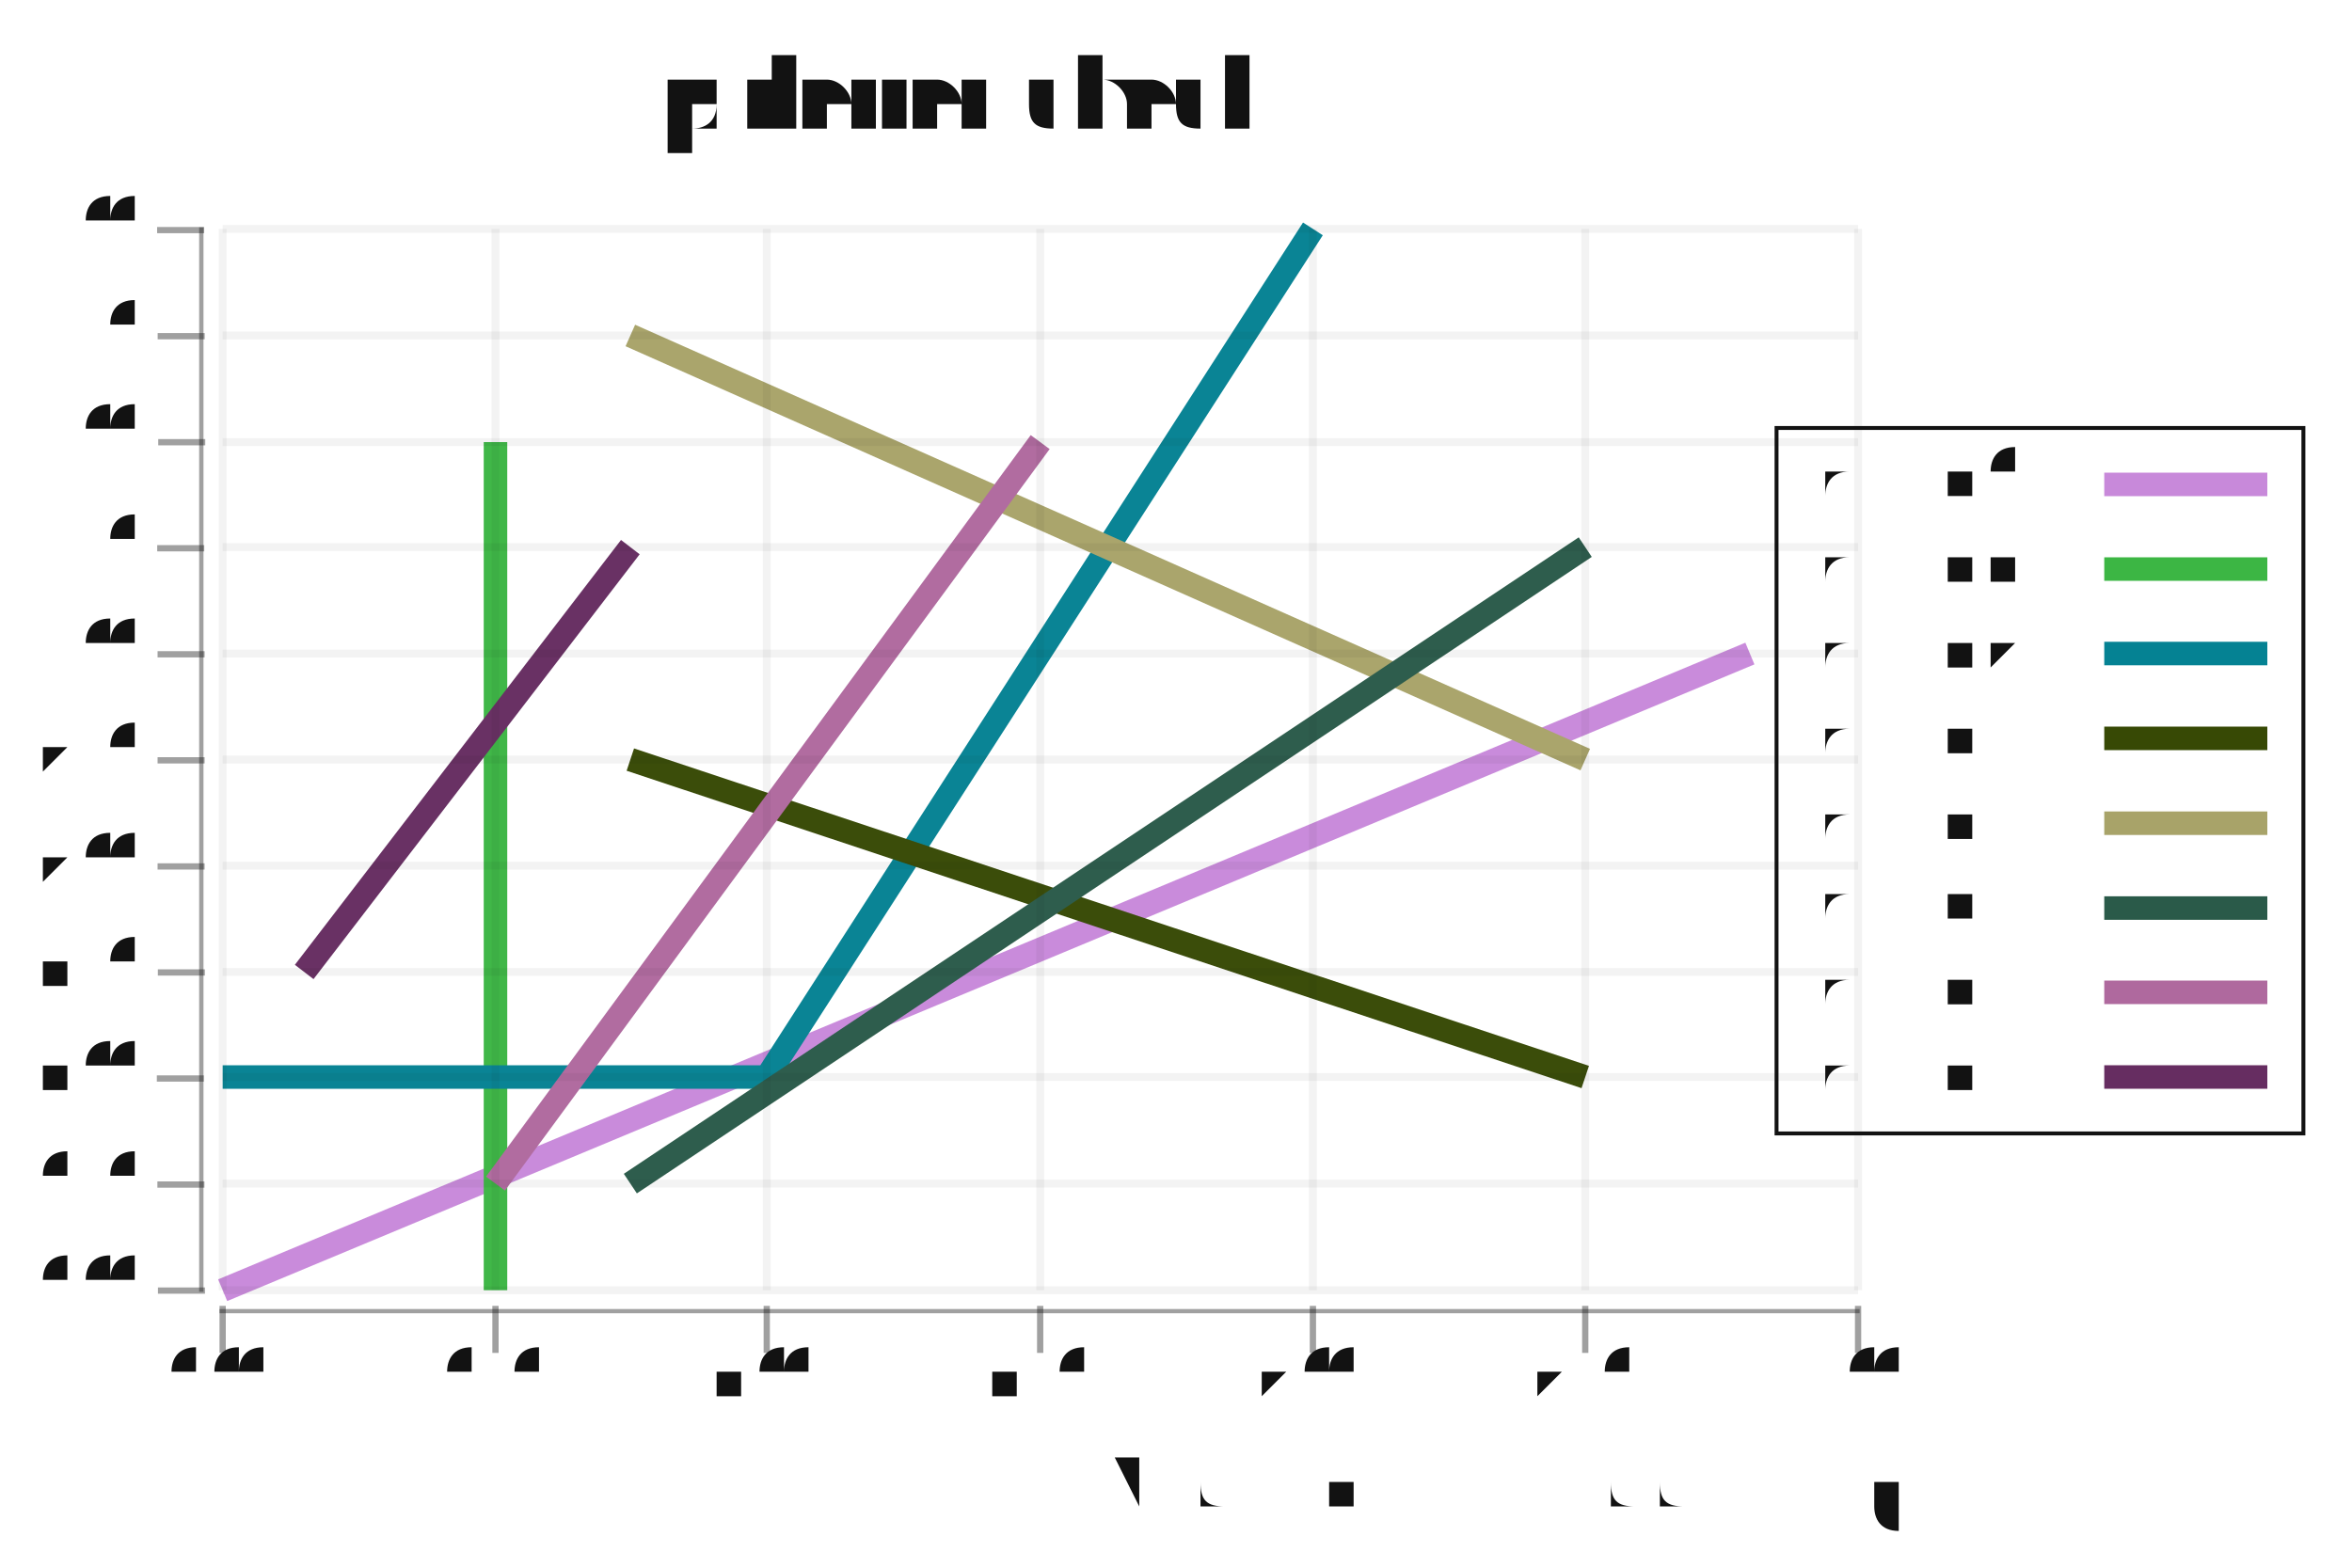
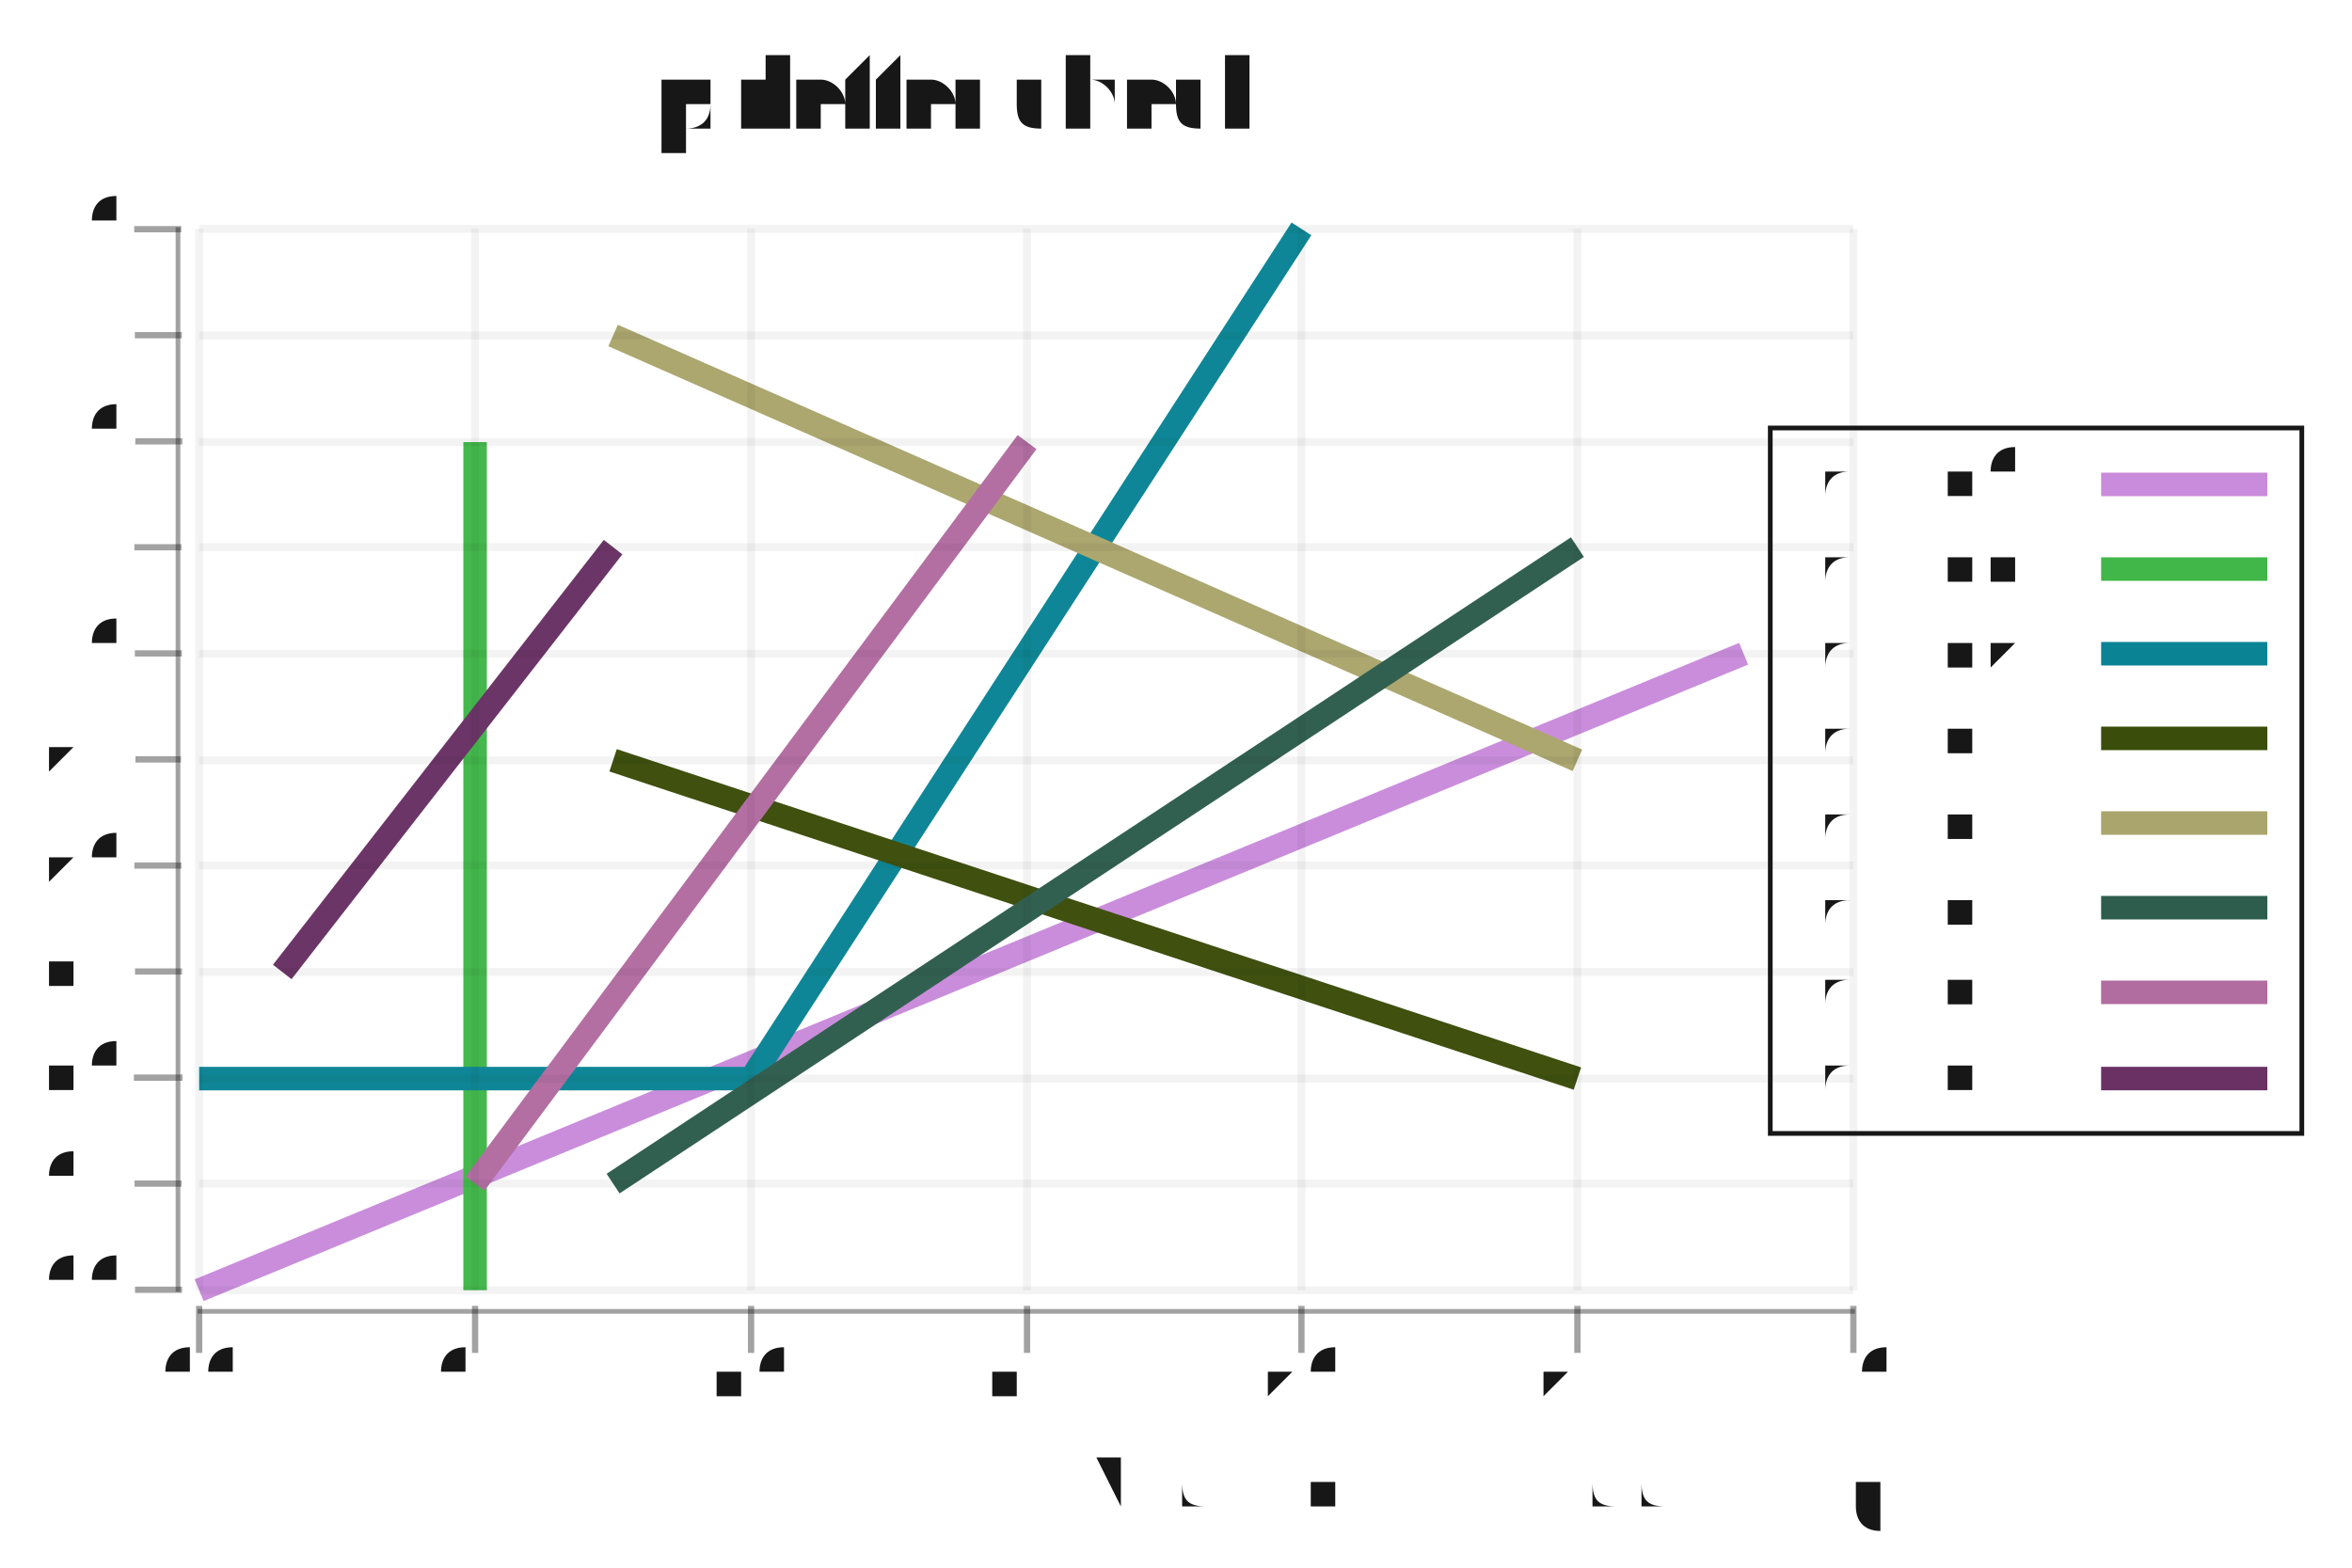
- <svg xmlns="http://www.w3.org/2000/svg" width="450.0" viewBox="-0.75 -0.5 1.5 1.0" height="300.0">
+ <svg xmlns="http://www.w3.org/2000/svg" height="300" viewBox="-0.75 -0.5 1.5 1.0" width="450">
  <style>svg {
  color-scheme: light dark;
}
{
  .canvas g, .title g, .axisbar g, .ticktext g, .tickglyph g, .ticklines g, .legendContent g text {
-     fill: #0d0d0d;
+     fill: rgb(5%, 5%, 5%);
  }
  .ticklines g, .tickglyph g, .legendBorder g {
-     stroke: #0d0d0d;
+     stroke: rgb(5%, 5%, 5%);
  }
  .legendBorder g {
-     fill: #f0f0f0;
+     fill: rgb(94%, 94%, 94%);
  }
}
@media (prefers-color-scheme:dark) {
  .canvas g, .title g, .axisbar g, .ticktext g, .tickglyph g, .ticklines g, .legendContent g text {
-     fill: #f0f0f0;
+     fill: rgb(94%, 94%, 94%);
  }
  .ticklines g, .tickglyph g, .legendBorder g {
-     stroke: #f0f0f0;
+     stroke: rgb(94%, 94%, 94%);
  }
  .legendBorder g {
-     fill: #0d0d0d;
+     fill: rgb(5%, 5%, 5%);
  }
}</style>
  <g class="chart">
    <g class="line">
-       <g fill="none" stroke="rgb(78%, 53%, 85%)" stroke-width="1.5e-2" stroke-opacity="1.0">
-         <polyline points="-0.608,0.323 0.366,-8.312193472010831e-2" />
-       </g>
-       <g fill="none" stroke="rgb(22%, 71%, 25%)" stroke-width="1.5e-2" stroke-opacity="1.0">
-         <polyline points="-0.434,-0.218 -0.434,0.323" />
-       </g>
-       <g fill="none" stroke="rgb(0%, 50%, 57%)" stroke-width="1.5e-2" stroke-opacity="1.0">
-         <polyline points="-0.608,0.187 -0.261,0.187 8.731447124304259e-2,-0.354" />
-       </g>
-       <g fill="none" stroke="rgb(20%, 27%, 0%)" stroke-width="1.5e-2" stroke-opacity="1.0">
-         <polyline points="0.261,0.187 -0.348,-1.54743784880772e-2" />
-       </g>
-       <g fill="none" stroke="rgb(65%, 63%, 40%)" stroke-width="1.5e-2" stroke-opacity="1.0">
-         <polyline points="0.261,-1.54743784880772e-2 -0.348,-0.286" />
-       </g>
-       <g fill="none" stroke="rgb(15%, 34%, 27%)" stroke-width="1.5e-2" stroke-opacity="1.0">
-         <polyline points="0.261,-0.151 -0.348,0.255" />
-       </g>
-       <g fill="none" stroke="rgb(68%, 40%, 61%)" stroke-width="1.5e-2" stroke-opacity="1.0">
-         <polyline points="-0.434,0.255 -8.661873840445278e-2,-0.218" />
-       </g>
-       <g fill="none" stroke="rgb(39%, 16%, 37%)" stroke-width="1.5e-2" stroke-opacity="1.0">
-         <polyline points="-0.556,0.12 -0.348,-0.151" />
+       <g fill="none" stroke="rgb(78%, 53%, 85%)" stroke-opacity="1.0" stroke-width="0.015">
+         <polyline points="-0.623,0.323 0.362,-0.083" />
+       </g>
+       <g fill="none" stroke="rgb(22%, 71%, 25%)" stroke-opacity="1.0" stroke-width="0.015">
+         <polyline points="-0.447,-0.218 -0.447,0.323" />
+       </g>
+       <g fill="none" stroke="rgb(0%, 50%, 57%)" stroke-opacity="1.0" stroke-width="0.015">
+         <polyline points="-0.623,0.188 -0.271,0.188 0.08,-0.354" />
+       </g>
+       <g fill="none" stroke="rgb(20%, 27%, 0%)" stroke-opacity="1.0" stroke-width="0.015">
+         <polyline points="0.256,0.188 -0.359,-0.015" />
+       </g>
+       <g fill="none" stroke="rgb(65%, 63%, 40%)" stroke-opacity="1.0" stroke-width="0.015">
+         <polyline points="0.256,-0.015 -0.359,-0.286" />
+       </g>
+       <g fill="none" stroke="rgb(15%, 34%, 27%)" stroke-opacity="1.0" stroke-width="0.015">
+         <polyline points="0.256,-0.151 -0.359,0.255" />
+       </g>
+       <g fill="none" stroke="rgb(68%, 40%, 61%)" stroke-opacity="1.0" stroke-width="0.015">
+         <polyline points="-0.447,0.255 -0.095,-0.218" />
+       </g>
+       <g fill="none" stroke="rgb(39%, 16%, 37%)" stroke-opacity="1.0" stroke-width="0.015">
+         <polyline points="-0.57,0.12 -0.359,-0.151" />
      </g>
    </g>
  </g>
  <g class="hud">
    <g class="frame">
-       <g fill="rgb(100%, 100%, 100%)" stroke="rgb(0%, 0%, 0%)" stroke-width="0.0" fill-opacity="2.0e-2" stroke-opacity="0.0">
-         <rect x="-0.614" width="1.049" y="-0.359" height="0.687" />
+       <g fill="rgb(100%, 100%, 100%)" fill-opacity="0.02" stroke="rgb(0%, 0%, 0%)" stroke-opacity="0" stroke-width="0">
+         <rect height="0.687" width="1.06" x="-0.628" y="-0.359" />
      </g>
    </g>
    <g class="axis">
      <g class="ticks">
        <g class="tickglyph">
-           <g fill="rgb(5%, 5%, 5%)" stroke="rgb(5%, 5%, 5%)" stroke-width="4.0e-3" fill-opacity="0.4" stroke-opacity="0.4">
-             <g transform="rotate(-90.0, -0.6345083, 0.3227634)">
-               <polyline points="-0.635,0.338 -0.635,0.308" />
-             </g>
-             <g transform="rotate(-90.0, -0.6345083, 0.2551158)">
-               <polyline points="-0.635,0.27 -0.635,0.24" />
-             </g>
-             <g transform="rotate(-90.0, -0.6345083, 0.1874683)">
-               <polyline points="-0.635,0.202 -0.635,0.172" />
-             </g>
-             <g transform="rotate(-90.0, -0.6345083, 0.1198207)">
-               <polyline points="-0.635,0.135 -0.635,0.105" />
-             </g>
-             <g transform="rotate(-90.0, -0.6345083, 5.2173177743953913e-2)">
-               <polyline points="-0.635,6.717317774395391e-2 -0.635,3.7173177743953914e-2" />
-             </g>
-             <g transform="rotate(-90.0, -0.6345083, -1.54743784880772e-2)">
-               <polyline points="-0.635,-4.743784880772012e-4 -0.635,-3.04743784880772e-2" />
-             </g>
-             <g transform="rotate(-90.0, -0.6345083, -8.312193472010831e-2)">
-               <polyline points="-0.635,-6.812193472010832e-2 -0.635,-9.812193472010831e-2" />
-             </g>
-             <g transform="rotate(-90.0, -0.6345083, -0.1507695)">
-               <polyline points="-0.635,-0.136 -0.635,-0.166" />
-             </g>
-             <g transform="rotate(-90.0, -0.6345083, -0.218417)">
-               <polyline points="-0.635,-0.203 -0.635,-0.233" />
-             </g>
-             <g transform="rotate(-90.0, -0.6345083, -0.2860646)">
-               <polyline points="-0.635,-0.271 -0.635,-0.301" />
-             </g>
-             <g transform="rotate(-90.0, -0.6345083, -0.3537122)">
-               <polyline points="-0.635,-0.339 -0.635,-0.369" />
+           <g fill="rgb(5%, 5%, 5%)" fill-opacity="0.4" stroke="rgb(5%, 5%, 5%)" stroke-opacity="0.4" stroke-width="0.004">
+             <g transform="rotate(-90.0, -0.6491, 0.3228)">
+               <polyline points="-0.649,0.338 -0.649,0.308" />
+             </g>
+             <g transform="rotate(-90.0, -0.6491, 0.2551)">
+               <polyline points="-0.649,0.27 -0.649,0.24" />
+             </g>
+             <g transform="rotate(-90.0, -0.6491, 0.1875)">
+               <polyline points="-0.649,0.203 -0.649,0.172" />
+             </g>
+             <g transform="rotate(-90.0, -0.6491, 0.1198)">
+               <polyline points="-0.649,0.135 -0.649,0.105" />
+             </g>
+             <g transform="rotate(-90.0, -0.6491, 0.0522)">
+               <polyline points="-0.649,0.067 -0.649,0.037" />
+             </g>
+             <g transform="rotate(-90.0, -0.6491, -0.0155)">
+               <polyline points="-0.649,-0.001 -0.649,-0.03" />
+             </g>
+             <g transform="rotate(-90.0, -0.6491, -0.0831)">
+               <polyline points="-0.649,-0.068 -0.649,-0.098" />
+             </g>
+             <g transform="rotate(-90.0, -0.6491, -0.1508)">
+               <polyline points="-0.649,-0.136 -0.649,-0.166" />
+             </g>
+             <g transform="rotate(-90.0, -0.6491, -0.2184)">
+               <polyline points="-0.649,-0.203 -0.649,-0.233" />
+             </g>
+             <g transform="rotate(-90.0, -0.6491, -0.2861)">
+               <polyline points="-0.649,-0.271 -0.649,-0.301" />
+             </g>
+             <g transform="rotate(-90.0, -0.6491, -0.3537)">
+               <polyline points="-0.649,-0.339 -0.649,-0.369" />
            </g>
          </g>
        </g>
        <g class="ticktext">
-           <g fill="rgb(5%, 5%, 5%)" stroke="none" stroke-width="0.0" font-size="3.478664192949907e-2" fill-opacity="1.0" text-anchor="end">
-             <text x="-0.66" y="0.332">0.00</text>
-             <text x="-0.66" y="0.264">0.50</text>
-             <text x="-0.66" y="0.197">1.00</text>
-             <text x="-0.66" y="0.129">1.50</text>
-             <text x="-0.66" y="6.147471672585825e-2">2.00</text>
-             <text x="-0.66" y="-6.172839506172867e-3">2.50</text>
-             <text x="-0.66" y="-7.382039573820409e-2">3.00</text>
-             <text x="-0.66" y="-0.141">3.50</text>
-             <text x="-0.66" y="-0.209">4.00</text>
-             <text x="-0.66" y="-0.277">4.50</text>
-             <text x="-0.66" y="-0.344">5.00</text>
+           <g fill="rgb(5%, 5%, 5%)" fill-opacity="1.0" font-size="0.035" stroke="none" stroke-width="0.0" text-anchor="end">
+             <text x="-0.674" y="0.332">0.0</text>
+             <text x="-0.674" y="0.264">0.5</text>
+             <text x="-0.674" y="0.197">1.0</text>
+             <text x="-0.674" y="0.129">1.5</text>
+             <text x="-0.674" y="0.061">2.0</text>
+             <text x="-0.674" y="-0.006">2.5</text>
+             <text x="-0.674" y="-0.074">3.0</text>
+             <text x="-0.674" y="-0.141">3.5</text>
+             <text x="-0.674" y="-0.209">4.0</text>
+             <text x="-0.674" y="-0.277">4.5</text>
+             <text x="-0.674" y="-0.344">5.0</text>
          </g>
        </g>
        <g class="ticklines">
-           <g fill="none" stroke="rgb(5%, 5%, 5%)" stroke-width="5.0e-3" stroke-opacity="5.0e-2">
-             <polyline points="-0.608,0.323 0.435,0.323" />
-             <polyline points="-0.608,0.255 0.435,0.255" />
-             <polyline points="-0.608,0.187 0.435,0.187" />
-             <polyline points="-0.608,0.12 0.435,0.12" />
-             <polyline points="-0.608,5.2173177743953913e-2 0.435,5.2173177743953913e-2" />
-             <polyline points="-0.608,-1.54743784880772e-2 0.435,-1.54743784880772e-2" />
-             <polyline points="-0.608,-8.312193472010831e-2 0.435,-8.312193472010831e-2" />
-             <polyline points="-0.608,-0.151 0.435,-0.151" />
-             <polyline points="-0.608,-0.218 0.435,-0.218" />
-             <polyline points="-0.608,-0.286 0.435,-0.286" />
-             <polyline points="-0.608,-0.354 0.435,-0.354" />
+           <g fill="none" stroke="rgb(5%, 5%, 5%)" stroke-opacity="0.05" stroke-width="0.005">
+             <polyline points="-0.623,0.323 0.432,0.323" />
+             <polyline points="-0.623,0.255 0.432,0.255" />
+             <polyline points="-0.623,0.188 0.432,0.188" />
+             <polyline points="-0.623,0.12 0.432,0.12" />
+             <polyline points="-0.623,0.052 0.432,0.052" />
+             <polyline points="-0.623,-0.015 0.432,-0.015" />
+             <polyline points="-0.623,-0.083 0.432,-0.083" />
+             <polyline points="-0.623,-0.151 0.432,-0.151" />
+             <polyline points="-0.623,-0.218 0.432,-0.218" />
+             <polyline points="-0.623,-0.286 0.432,-0.286" />
+             <polyline points="-0.623,-0.354 0.432,-0.354" />
          </g>
        </g>
      </g>
      <g class="axisbar">
-         <g fill="rgb(5%, 5%, 5%)" stroke="rgb(0%, 0%, 0%)" stroke-width="0.0" fill-opacity="0.4" stroke-opacity="0.0">
-           <rect x="-0.623" width="2.782931354359919e-3" y="-0.355" height="0.679" />
+         <g fill="rgb(5%, 5%, 5%)" fill-opacity="0.4" stroke="rgb(0%, 0%, 0%)" stroke-opacity="0" stroke-width="0">
+           <rect height="0.679" width="0.003" x="-0.638" y="-0.355" />
        </g>
      </g>
    </g>
    <g class="axis">
      <g class="ticks">
        <g class="tickglyph">
-           <g fill="rgb(5%, 5%, 5%)" stroke="rgb(5%, 5%, 5%)" stroke-width="4.0e-3" fill-opacity="0.4" stroke-opacity="0.4">
-             <polyline points="-0.608,0.363 -0.608,0.333" />
-             <polyline points="-0.434,0.363 -0.434,0.333" />
-             <polyline points="-0.261,0.363 -0.261,0.333" />
-             <polyline points="-8.661873840445278e-2,0.363 -8.661873840445278e-2,0.333" />
-             <polyline points="8.731447124304259e-2,0.363 8.731447124304259e-2,0.333" />
-             <polyline points="0.261,0.363 0.261,0.333" />
-             <polyline points="0.435,0.363 0.435,0.333" />
+           <g fill="rgb(5%, 5%, 5%)" fill-opacity="0.4" stroke="rgb(5%, 5%, 5%)" stroke-opacity="0.4" stroke-width="0.004">
+             <polyline points="-0.623,0.363 -0.623,0.333" />
+             <polyline points="-0.447,0.363 -0.447,0.333" />
+             <polyline points="-0.271,0.363 -0.271,0.333" />
+             <polyline points="-0.095,0.363 -0.095,0.333" />
+             <polyline points="0.08,0.363 0.08,0.333" />
+             <polyline points="0.256,0.363 0.256,0.333" />
+             <polyline points="0.432,0.363 0.432,0.333" />
          </g>
        </g>
        <g class="ticktext">
-           <g fill="rgb(5%, 5%, 5%)" stroke="none" stroke-width="0.0" font-size="3.478664192949907e-2" fill-opacity="1.0" text-anchor="middle">
-             <text x="-0.608" y="0.391">0.00</text>
-             <text x="-0.434" y="0.391">0.50</text>
-             <text x="-0.261" y="0.391">1.00</text>
-             <text x="-8.661873840445278e-2" y="0.391">1.50</text>
-             <text x="8.731447124304259e-2" y="0.391">2.00</text>
-             <text x="0.261" y="0.391">2.50</text>
-             <text x="0.435" y="0.391">3.00</text>
+           <g fill="rgb(5%, 5%, 5%)" fill-opacity="1.0" font-size="0.035" stroke="none" stroke-width="0.0" text-anchor="middle">
+             <text x="-0.623" y="0.391">0.0</text>
+             <text x="-0.447" y="0.391">0.5</text>
+             <text x="-0.271" y="0.391">1.0</text>
+             <text x="-0.095" y="0.391">1.5</text>
+             <text x="0.08" y="0.391">2.0</text>
+             <text x="0.256" y="0.391">2.5</text>
+             <text x="0.432" y="0.391">3.0</text>
          </g>
        </g>
        <g class="ticklines">
-           <g fill="none" stroke="rgb(5%, 5%, 5%)" stroke-width="5.0e-3" stroke-opacity="5.0e-2">
-             <polyline points="-0.608,0.323 -0.608,-0.354" />
-             <polyline points="-0.434,0.323 -0.434,-0.354" />
-             <polyline points="-0.261,0.323 -0.261,-0.354" />
-             <polyline points="-8.661873840445278e-2,0.323 -8.661873840445278e-2,-0.354" />
-             <polyline points="8.731447124304259e-2,0.323 8.731447124304259e-2,-0.354" />
-             <polyline points="0.261,0.323 0.261,-0.354" />
-             <polyline points="0.435,0.323 0.435,-0.354" />
+           <g fill="none" stroke="rgb(5%, 5%, 5%)" stroke-opacity="0.05" stroke-width="0.005">
+             <polyline points="-0.623,0.323 -0.623,-0.354" />
+             <polyline points="-0.447,0.323 -0.447,-0.354" />
+             <polyline points="-0.271,0.323 -0.271,-0.354" />
+             <polyline points="-0.095,0.323 -0.095,-0.354" />
+             <polyline points="0.08,0.323 0.08,-0.354" />
+             <polyline points="0.256,0.323 0.256,-0.354" />
+             <polyline points="0.432,0.323 0.432,-0.354" />
          </g>
        </g>
      </g>
      <g class="axisbar">
-         <g fill="rgb(5%, 5%, 5%)" stroke="rgb(0%, 0%, 0%)" stroke-width="0.0" fill-opacity="0.4" stroke-opacity="0.0">
-           <rect x="-0.61" width="1.046" y="0.335" height="2.7059022492812446e-3" />
+         <g fill="rgb(5%, 5%, 5%)" fill-opacity="0.4" stroke="rgb(0%, 0%, 0%)" stroke-opacity="0" stroke-width="0">
+           <rect height="0.003" width="1.057" x="-0.624" y="0.335" />
        </g>
      </g>
    </g>
    <g class="title">
-       <g fill="rgb(5%, 5%, 5%)" stroke="none" stroke-width="0.0" font-size="6.957328385899814e-2" fill-opacity="1.0" text-anchor="middle">
-         <text x="-0.128" y="-0.419">paletter check</text>
+       <g fill="rgb(5%, 5%, 5%)" fill-opacity="1.0" font-size="0.07" stroke="none" stroke-width="0.0" text-anchor="middle">
+         <text x="-0.133" y="-0.419">paletter check</text>
      </g>
    </g>
    <g class="title">
-       <g fill="rgb(5%, 5%, 5%)" stroke="none" stroke-width="0.0" font-size="4.174397031539888e-2" fill-opacity="1.0" text-anchor="end">
-         <text x="0.466" y="0.461">Made with love and chart-svg</text>
+       <g fill="rgb(5%, 5%, 5%)" fill-opacity="1.0" font-size="0.042" stroke="none" stroke-width="0.0" text-anchor="end">
+         <text x="0.456" y="0.461">Made with love and chart-svg</text>
      </g>
    </g>
    <g class="legend">
      <g class="legendBorder">
-         <g fill="rgb(0%, 0%, 0%)" stroke="rgb(5%, 5%, 5%)" stroke-width="2.5e-3" fill-opacity="0.0" stroke-opacity="1.0">
-           <rect x="0.383" width="0.336" y="-0.227" height="0.45" />
+         <g fill="rgb(0%, 0%, 0%)" fill-opacity="0" stroke="rgb(5%, 5%, 5%)" stroke-opacity="1.0" stroke-width="0.003">
+           <rect height="0.45" width="0.339" x="0.379" y="-0.227" />
        </g>
      </g>
      <g class="legendContent">
-         <g fill="rgb(5%, 5%, 5%)" stroke="none" stroke-width="0.0" font-size="3.478664192949907e-2" fill-opacity="1.0" text-anchor="start">
-           <text x="0.4" y="0.196">pallete1 7</text>
-         </g>
-         <g fill="none" stroke="rgb(39%, 16%, 37%)" stroke-width="1.5e-2" stroke-opacity="1.0">
-           <polyline points="0.592,0.187 0.696,0.187" />
-         </g>
-         <g fill="rgb(5%, 5%, 5%)" stroke="none" stroke-width="0.0" font-size="3.478664192949907e-2" fill-opacity="1.0" text-anchor="start">
-           <text x="0.4" y="0.142">pallete1 6</text>
-         </g>
-         <g fill="none" stroke="rgb(68%, 40%, 61%)" stroke-width="1.5e-2" stroke-opacity="1.0">
-           <polyline points="0.592,0.133 0.696,0.133" />
-         </g>
-         <g fill="rgb(5%, 5%, 5%)" stroke="none" stroke-width="0.0" font-size="3.478664192949907e-2" fill-opacity="1.0" text-anchor="start">
-           <text x="0.4" y="8.768814476577025e-2">pallete1 5</text>
-         </g>
-         <g fill="none" stroke="rgb(15%, 34%, 27%)" stroke-width="1.5e-2" stroke-opacity="1.0">
-           <polyline points="0.592,7.923220023676641e-2 0.696,7.923220023676641e-2" />
-         </g>
-         <g fill="rgb(5%, 5%, 5%)" stroke="none" stroke-width="0.0" font-size="3.478664192949907e-2" fill-opacity="1.0" text-anchor="start">
-           <text x="0.4" y="3.357009978014541e-2">pallete1 4</text>
-         </g>
-         <g fill="none" stroke="rgb(65%, 63%, 40%)" stroke-width="1.5e-2" stroke-opacity="1.0">
-           <polyline points="0.592,2.5114155251141468e-2 0.696,2.5114155251141468e-2" />
-         </g>
-         <g fill="rgb(5%, 5%, 5%)" stroke="none" stroke-width="0.0" font-size="3.478664192949907e-2" fill-opacity="1.0" text-anchor="start">
-           <text x="0.4" y="-2.0547945205479534e-2">pallete1 3</text>
-         </g>
-         <g fill="none" stroke="rgb(20%, 27%, 0%)" stroke-width="1.5e-2" stroke-opacity="1.0">
-           <polyline points="0.592,-2.9003889734483534e-2 0.696,-2.9003889734483534e-2" />
-         </g>
-         <g fill="rgb(5%, 5%, 5%)" stroke="none" stroke-width="0.0" font-size="3.478664192949907e-2" fill-opacity="1.0" text-anchor="start">
-           <text x="0.4" y="-7.466599019110443e-2">pallete1 2</text>
-         </g>
-         <g fill="none" stroke="rgb(0%, 50%, 57%)" stroke-width="1.5e-2" stroke-opacity="1.0">
-           <polyline points="0.592,-8.312193472010831e-2 0.696,-8.312193472010831e-2" />
-         </g>
-         <g fill="rgb(5%, 5%, 5%)" stroke="none" stroke-width="0.0" font-size="3.478664192949907e-2" fill-opacity="1.0" text-anchor="start">
-           <text x="0.4" y="-0.129">pallete1 1</text>
-         </g>
-         <g fill="none" stroke="rgb(22%, 71%, 25%)" stroke-width="1.5e-2" stroke-opacity="1.0">
-           <polyline points="0.592,-0.137 0.696,-0.137" />
-         </g>
-         <g fill="rgb(5%, 5%, 5%)" stroke="none" stroke-width="0.0" font-size="3.478664192949907e-2" fill-opacity="1.0" text-anchor="start">
-           <text x="0.4" y="-0.183">pallete1 0</text>
-         </g>
-         <g fill="none" stroke="rgb(78%, 53%, 85%)" stroke-width="1.5e-2" stroke-opacity="1.0">
-           <polyline points="0.592,-0.191 0.696,-0.191" />
+         <g fill="rgb(5%, 5%, 5%)" fill-opacity="1.0" font-size="0.035" stroke="none" stroke-width="0.0" text-anchor="start">
+           <text x="0.397" y="0.196">pallete1 7</text>
+         </g>
+         <g fill="none" stroke="rgb(39%, 16%, 37%)" stroke-opacity="1.0" stroke-width="0.015">
+           <polyline points="0.59,0.188 0.696,0.188" />
+         </g>
+         <g fill="rgb(5%, 5%, 5%)" fill-opacity="1.0" font-size="0.035" stroke="none" stroke-width="0.0" text-anchor="start">
+           <text x="0.397" y="0.142">pallete1 6</text>
+         </g>
+         <g fill="none" stroke="rgb(68%, 40%, 61%)" stroke-opacity="1.0" stroke-width="0.015">
+           <polyline points="0.59,0.133 0.696,0.133" />
+         </g>
+         <g fill="rgb(5%, 5%, 5%)" fill-opacity="1.0" font-size="0.035" stroke="none" stroke-width="0.0" text-anchor="start">
+           <text x="0.397" y="0.088">pallete1 5</text>
+         </g>
+         <g fill="none" stroke="rgb(15%, 34%, 27%)" stroke-opacity="1.0" stroke-width="0.015">
+           <polyline points="0.59,0.079 0.696,0.079" />
+         </g>
+         <g fill="rgb(5%, 5%, 5%)" fill-opacity="1.0" font-size="0.035" stroke="none" stroke-width="0.0" text-anchor="start">
+           <text x="0.397" y="0.034">pallete1 4</text>
+         </g>
+         <g fill="none" stroke="rgb(65%, 63%, 40%)" stroke-opacity="1.0" stroke-width="0.015">
+           <polyline points="0.59,0.025 0.696,0.025" />
+         </g>
+         <g fill="rgb(5%, 5%, 5%)" fill-opacity="1.0" font-size="0.035" stroke="none" stroke-width="0.0" text-anchor="start">
+           <text x="0.397" y="-0.021">pallete1 3</text>
+         </g>
+         <g fill="none" stroke="rgb(20%, 27%, 0%)" stroke-opacity="1.0" stroke-width="0.015">
+           <polyline points="0.59,-0.029 0.696,-0.029" />
+         </g>
+         <g fill="rgb(5%, 5%, 5%)" fill-opacity="1.0" font-size="0.035" stroke="none" stroke-width="0.0" text-anchor="start">
+           <text x="0.397" y="-0.075">pallete1 2</text>
+         </g>
+         <g fill="none" stroke="rgb(0%, 50%, 57%)" stroke-opacity="1.0" stroke-width="0.015">
+           <polyline points="0.59,-0.083 0.696,-0.083" />
+         </g>
+         <g fill="rgb(5%, 5%, 5%)" fill-opacity="1.0" font-size="0.035" stroke="none" stroke-width="0.0" text-anchor="start">
+           <text x="0.397" y="-0.129">pallete1 1</text>
+         </g>
+         <g fill="none" stroke="rgb(22%, 71%, 25%)" stroke-opacity="1.0" stroke-width="0.015">
+           <polyline points="0.59,-0.137 0.696,-0.137" />
+         </g>
+         <g fill="rgb(5%, 5%, 5%)" fill-opacity="1.0" font-size="0.035" stroke="none" stroke-width="0.0" text-anchor="start">
+           <text x="0.397" y="-0.183">pallete1 0</text>
+         </g>
+         <g fill="none" stroke="rgb(78%, 53%, 85%)" stroke-opacity="1.0" stroke-width="0.015">
+           <polyline points="0.59,-0.191 0.696,-0.191" />
        </g>
      </g>
    </g>
    <g class="frame">
-       <g fill="rgb(100%, 100%, 100%)" stroke="rgb(0%, 0%, 0%)" stroke-width="0.0" fill-opacity="2.0e-2" stroke-opacity="0.0">
-         <rect x="-0.75" width="1.5" y="-0.5" height="1.0" />
+       <g fill="rgb(100%, 100%, 100%)" fill-opacity="0.02" stroke="rgb(0%, 0%, 0%)" stroke-opacity="0" stroke-width="0">
+         <rect height="1.0" width="1.5" x="-0.75" y="-0.5" />
+       </g>
+     </g>
+     <g class="frame">
+       <g fill="rgb(100%, 100%, 100%)" fill-opacity="0.02" stroke="rgb(0%, 0%, 0%)" stroke-opacity="0" stroke-width="0">
+         <rect height="1.0" width="1.5" x="-0.75" y="-0.5" />
      </g>
    </g>
  </g>
</svg>
